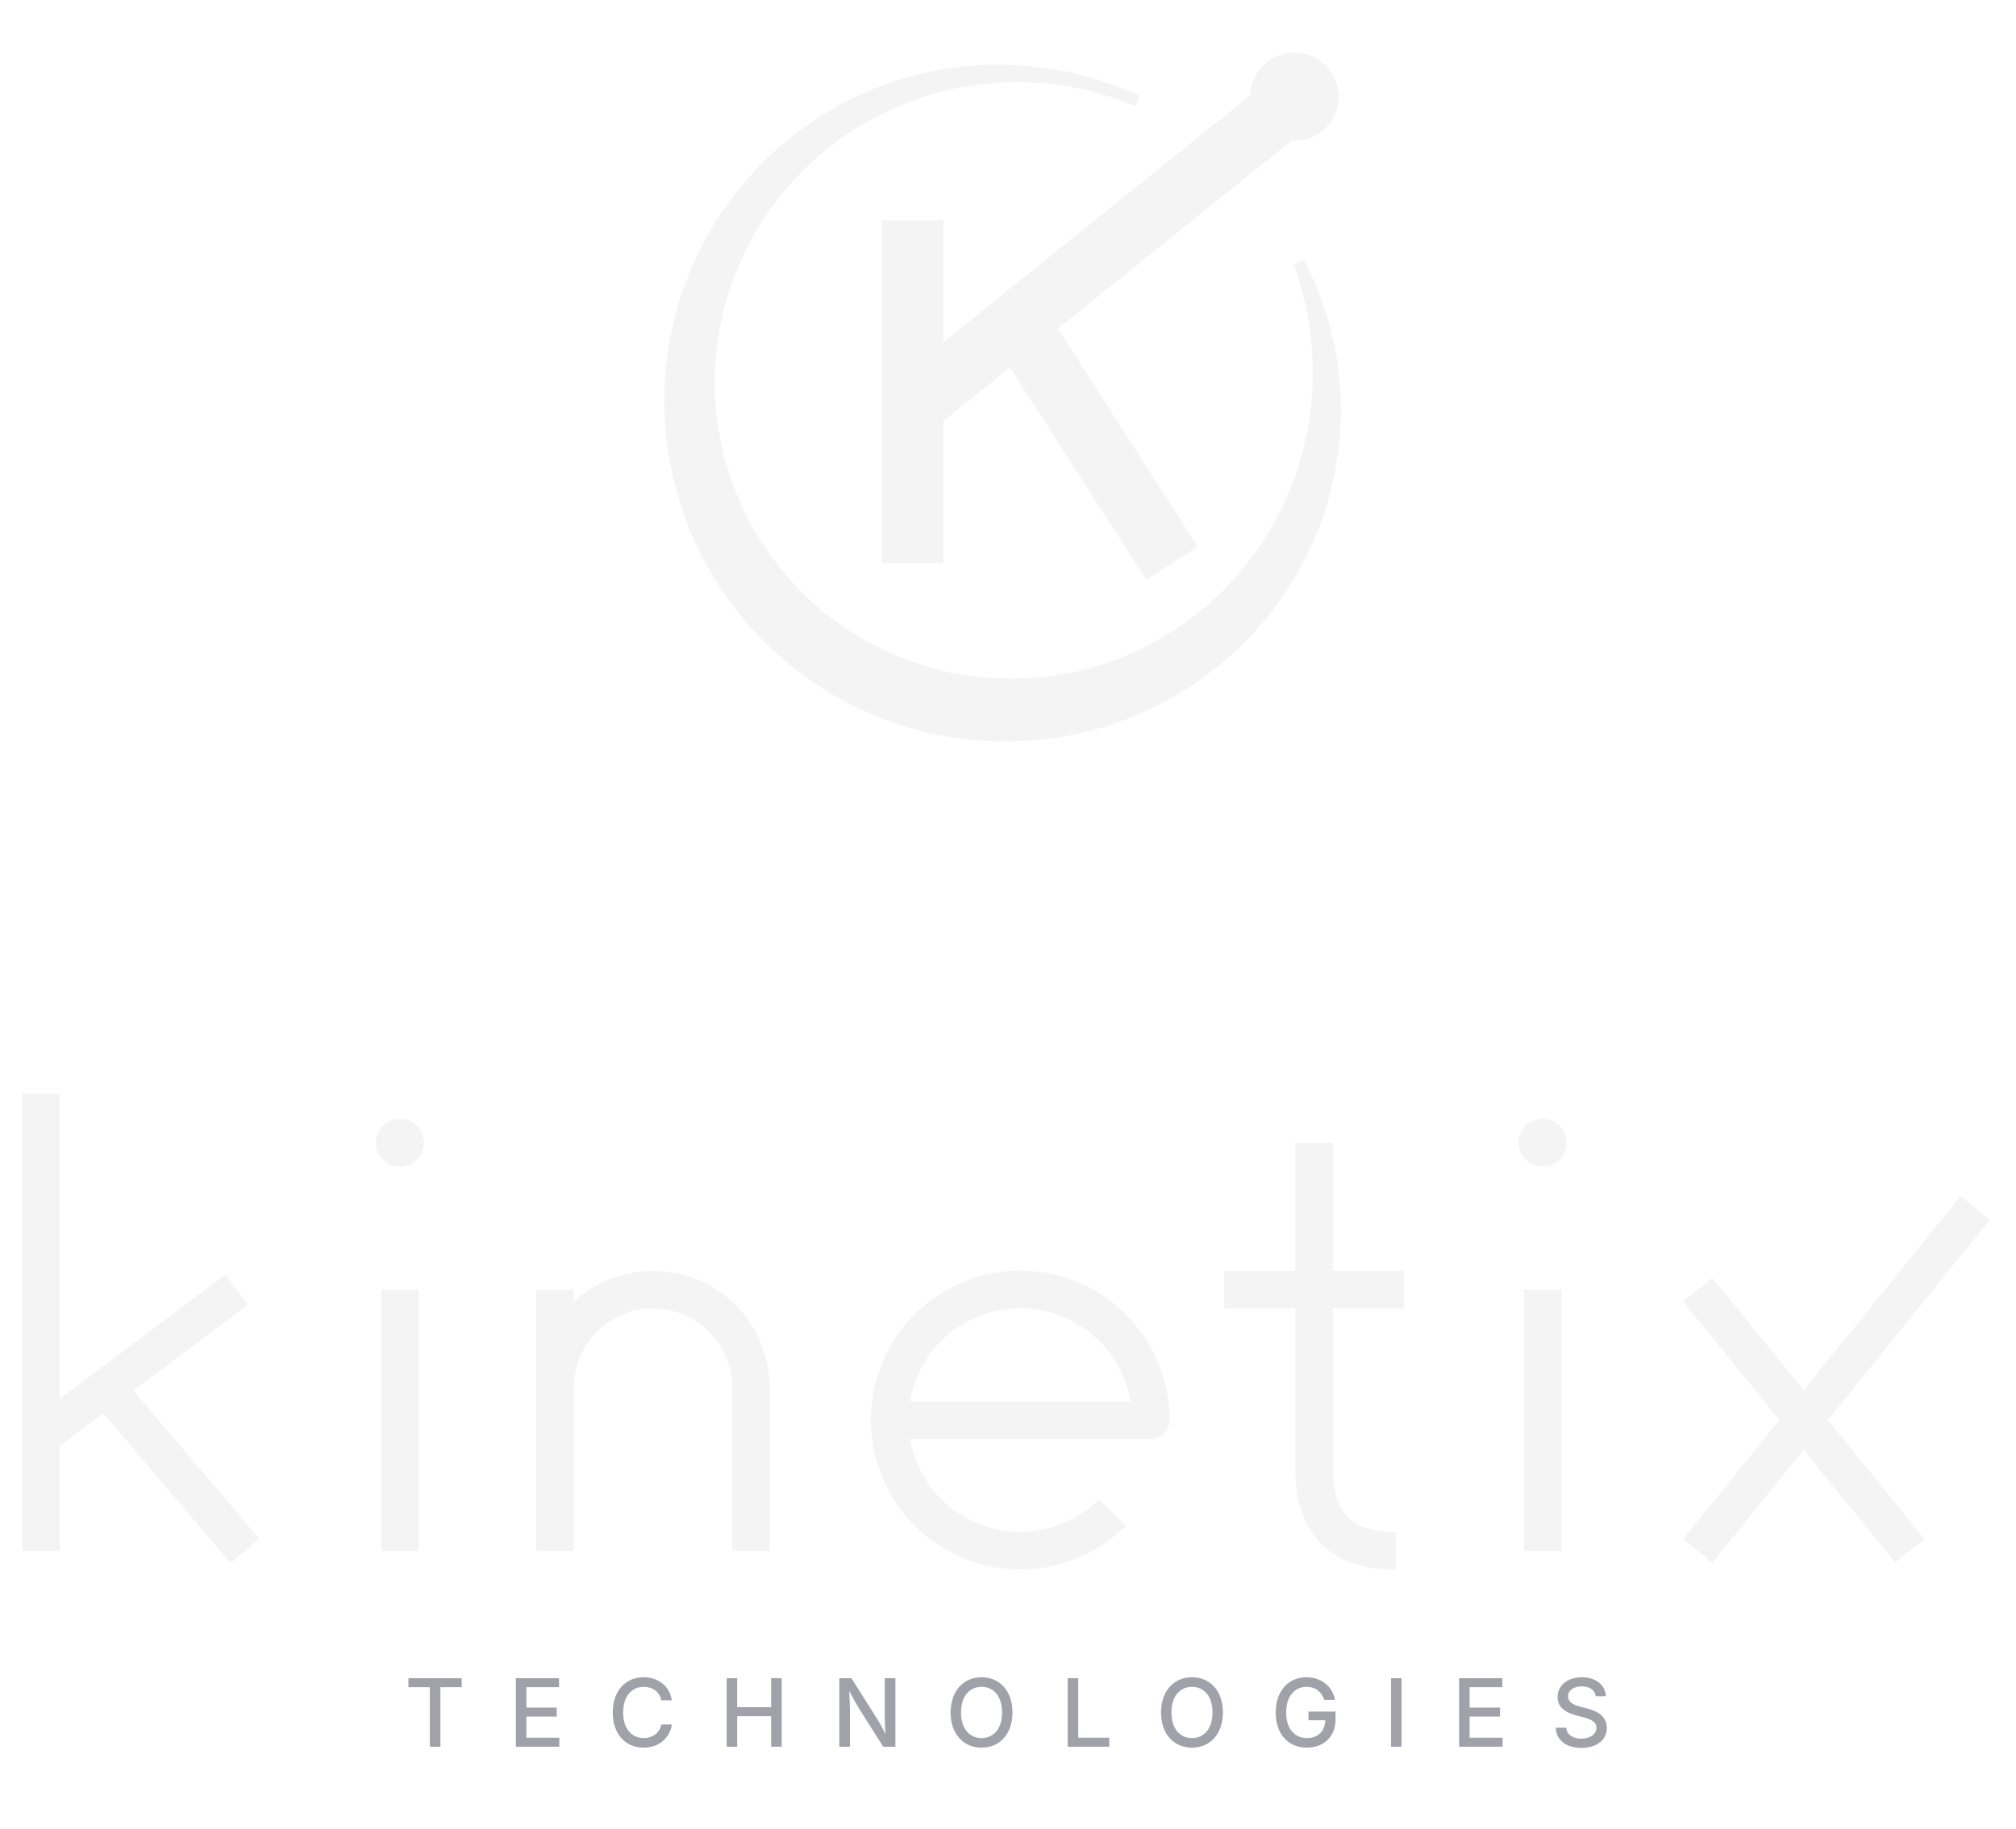
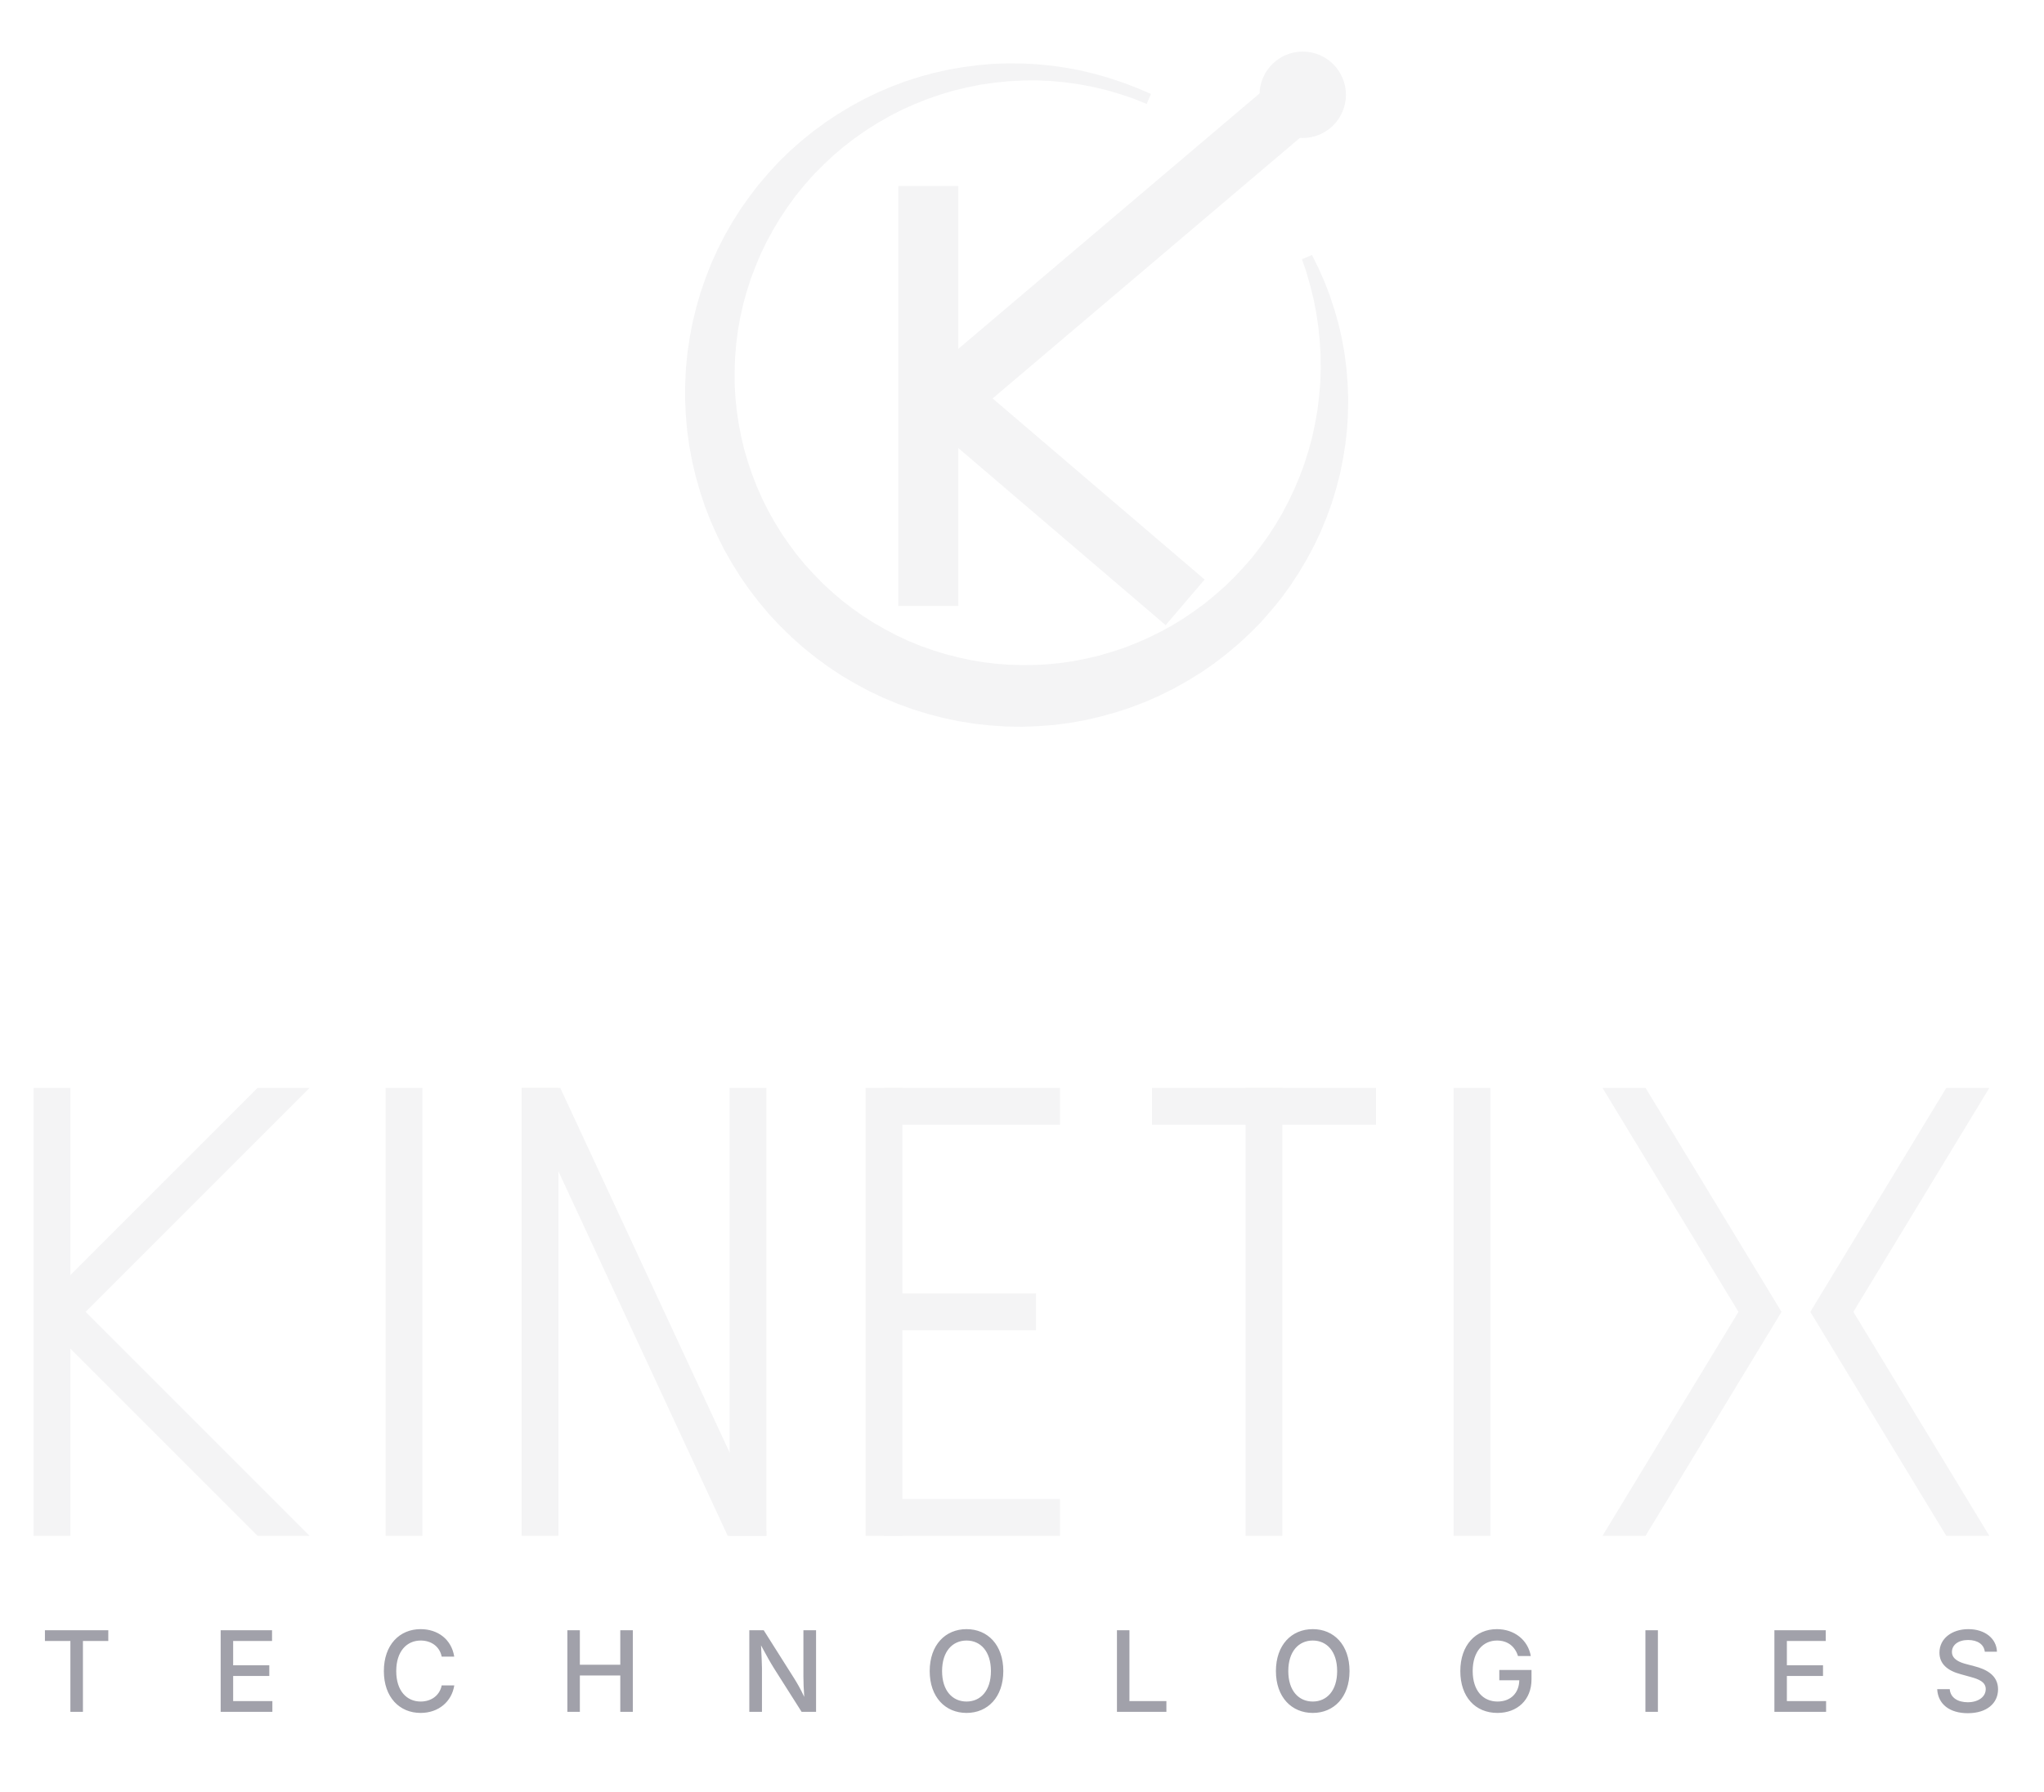
- <svg xmlns="http://www.w3.org/2000/svg" viewBox="0 0 247.0 224.0">
-   <g transform="translate(75.5 0) scale(1.5)">
+ <svg xmlns="http://www.w3.org/2000/svg" viewBox="0 0 255.5 224.0">
+   <g transform="translate(79.74073 0) scale(1.5)">
    <path d="M55.34 21.60L55.72 22.73L56.04 23.86L56.32 25.00L56.54 26.15L56.71 27.31L56.82 28.47L56.89 29.63L56.90 30.78L56.86 31.93L56.76 33.08L56.62 34.22L56.42 35.35L56.18 36.46L55.88 37.56L55.54 38.64L55.15 39.70L54.71 40.74L54.23 41.76L53.71 42.75L53.14 43.72L52.53 44.66L51.88 45.56L51.20 46.44L50.47 47.28L49.71 48.09L48.92 48.86L48.09 49.59L47.24 50.29L46.35 50.94L45.44 51.56L44.50 52.13L43.54 52.66L42.56 53.14L41.56 53.58L40.55 53.98L39.51 54.32L38.47 54.63L37.41 54.88L36.34 55.09L35.27 55.25L34.19 55.36L33.10 55.42L32.02 55.43L30.94 55.40L29.86 55.32L28.78 55.19L27.71 55.01L26.66 54.78L25.61 54.51L24.57 54.19L23.56 53.83L22.55 53.42L21.57 52.96L20.61 52.46L19.67 51.92L18.76 51.34L17.87 50.71L17.01 50.05L16.19 49.35L15.39 48.61L14.63 47.83L13.90 47.03L13.21 46.19L12.56 45.31L11.94 44.41L11.37 43.48L10.84 42.53L10.35 41.55L9.91 40.55L9.51 39.52L9.16 38.48L8.85 37.43L8.60 36.36L8.39 35.28L8.23 34.18L8.12 33.08L8.06 31.98L8.06 30.87L8.10 29.76L8.19 28.65L8.33 27.55L8.53 26.45L8.77 25.36L9.07 24.28L9.41 23.22L9.81 22.17L10.25 21.13L10.74 20.12L11.28 19.13L11.86 18.16L12.49 17.22L13.16 16.30L13.88 15.42L14.63 14.57L15.43 13.76L16.26 12.98L17.13 12.24L18.04 11.54L18.98 10.88L19.95 10.26L20.95 9.69L21.98 9.16L23.03 8.69L24.10 8.26L25.20 7.88L26.31 7.55L27.44 7.28L28.58 7.05L29.74 6.89L30.90 6.77L32.07 6.71L33.24 6.70L34.41 6.75L35.58 6.86L36.74 7.02L37.90 7.24L39.05 7.51L40.18 7.84L41.30 8.22L42.40 8.66L42.75 7.83L41.64 7.35L40.49 6.91L39.33 6.52L38.15 6.18L36.96 5.89L35.75 5.66L34.53 5.48L33.30 5.36L32.07 5.29L30.83 5.28L29.60 5.32L28.36 5.43L27.13 5.59L25.90 5.80L24.69 6.07L23.48 6.40L22.29 6.78L21.12 7.22L19.97 7.71L18.84 8.26L17.74 8.86L16.66 9.51L15.61 10.21L14.59 10.96L13.61 11.75L12.66 12.59L11.75 13.48L10.89 14.41L10.06 15.38L9.29 16.39L8.55 17.43L7.87 18.51L7.23 19.63L6.65 20.77L6.12 21.94L5.65 23.13L5.23 24.35L4.87 25.59L4.56 26.84L4.32 28.11L4.13 29.39L4.00 30.68L3.94 31.98L3.93 33.27L3.99 34.57L4.10 35.87L4.28 37.16L4.52 38.45L4.82 39.72L5.18 40.98L5.59 42.22L6.07 43.44L6.60 44.63L7.19 45.81L7.84 46.95L8.54 48.07L9.29 49.15L10.09 50.19L10.94 51.20L11.84 52.16L12.78 53.08L13.77 53.96L14.80 54.79L15.86 55.57L16.96 56.30L18.10 56.97L19.27 57.60L20.46 58.16L21.68 58.67L22.93 59.12L24.19 59.51L25.47 59.84L26.76 60.11L28.07 60.32L29.38 60.46L30.70 60.55L32.02 60.57L33.35 60.52L34.66 60.42L35.97 60.25L37.27 60.02L38.55 59.72L39.82 59.37L41.07 58.96L42.30 58.49L43.50 57.96L44.68 57.37L45.82 56.73L46.94 56.04L48.01 55.30L49.05 54.50L50.05 53.66L51.00 52.78L51.92 51.85L52.78 50.87L53.60 49.87L54.36 48.82L55.07 47.74L55.73 46.63L56.34 45.49L56.89 44.33L57.38 43.14L57.82 41.94L58.19 40.71L58.51 39.48L58.76 38.23L58.96 36.97L59.10 35.71L59.17 34.45L59.19 33.19L59.14 31.93L59.04 30.68L58.88 29.44L58.66 28.21L58.38 26.99L58.04 25.80L57.65 24.62L57.21 23.47L56.71 22.34L56.17 21.25Z" fill="#F4F4F5" />
-     <g fill="none" stroke="#F4F4F5" stroke-width="5" stroke-linecap="butt" stroke-linejoin="miter">
-       <path d="M24.2 18V46" />
-       <path d="M24.2 33.2L54 9.2" />
-       <path d="M33.2 27L45.4 46" />
+     <g fill="none" stroke="#F4F4F5" stroke-width="5" stroke-linecap="butt">
+       <path d="M24.2 15.5V50.5" />
+       <path d="M45.6 50.2L25.7 33.2L54 9.2" stroke-linejoin="miter" stroke-miterlimit="6" />
    </g>
    <circle cx="55.4" cy="7.9" r="3.6" fill="#F4F4F5" />
  </g>
-   <g transform="translate(5.0 130.0)">
-     <g fill="none" stroke="#F4F4F5" stroke-width="4.6" stroke-linecap="butt" stroke-linejoin="round">
+   <g transform="translate(6.5 130.0)">
+     <defs>
+       <clipPath id="kx-n">
+         <rect x="-2.3" y="0" width="30.6" height="80" />
+       </clipPath>
+       <clipPath id="kx-cap">
+         <rect x="-40" y="6" width="700" height="56" />
+       </clipPath>
+     </defs>
+     <g clip-path="url(#kx-cap)" fill="none" stroke="#F4F4F5" stroke-width="4.6" stroke-linecap="butt" stroke-linejoin="round">
      <g transform="translate(0.00 0)">
-         <path d="M0 4V60M24 28L0 46M8 40L25 60" />
+         <path d="M0 0V68" />
+         <path d="M34.95 0L0.95 34L34.95 68" stroke-linejoin="miter" stroke-miterlimit="6" />
      </g>
      <g transform="translate(44.00 0)">
-         <path d="M0 28V60" />
-         <circle cx="0" cy="10" r="2.94" fill="#F4F4F5" stroke="none" />
+         <path d="M0 0V68" />
      </g>
-       <g transform="translate(63.00 0)">
-         <path d="M0 28V60M0 40A12 12 0 0 1 24 40V60" />
+       <g transform="translate(61.00 0)">
+         <path d="M0 0V68M26 0V68" />
+         <path d="M-2.79 0L28.79 68" clip-path="url(#kx-n)" />
      </g>
-       <g transform="translate(107.00 0)">
-         <path d="M-3 44H29A16 16 0 1 0 24.3 55.3" />
+       <g transform="translate(104.00 0)">
+         <path d="M0 0V68" />
+         <path d="M0 8.3H22M0 34H19M0 59.7H22" />
      </g>
-       <g transform="translate(150.00 0)">
-         <path d="M6 10V50Q6 60 16 60M-5 28H17" />
+       <g transform="translate(151.50 0)">
+         <path d="M0 0V68" />
+         <path d="M-14 8.3H14" />
      </g>
-       <g transform="translate(184.00 0)">
-         <path d="M0 28V60" />
-         <circle cx="0" cy="10" r="2.94" fill="#F4F4F5" stroke="none" />
+       <g transform="translate(177.50 0)">
+         <path d="M0 0V68" />
      </g>
-       <g transform="translate(203.00 0)">
-         <path d="M0 28L26 60M0 60L34 18" />
+       <g transform="translate(196.50 0)">
+         <path d="M-3.64 0L17 34L-3.64 68" stroke-linejoin="miter" stroke-miterlimit="6" />
+         <path d="M46.62 0L25.98 34L46.62 68" stroke-linejoin="miter" stroke-miterlimit="6" />
      </g>
    </g>
  </g>
-   <g transform="translate(49.53718 214.0)">
-     <path fill="#A1A1AA" d="M0.507 -7.295H3.129V0.0H4.42V-7.295H7.03V-8.4H0.507Z M13.668 0.0H18.99V-1.105H14.953V-3.693H18.674V-4.792H14.953V-7.295H18.956V-8.4H13.668Z M29.32 0.113C31.174 0.113 32.528 -1.06 32.787 -2.723H31.49C31.276 -1.652 30.38 -1.06 29.331 -1.06C27.893 -1.06 26.811 -2.154 26.811 -4.194C26.811 -6.224 27.888 -7.34 29.331 -7.34C30.38 -7.34 31.276 -6.754 31.49 -5.683H32.781C32.499 -7.464 31.09 -8.513 29.32 -8.513C27.144 -8.513 25.537 -6.889 25.537 -4.194C25.537 -1.511 27.138 0.113 29.32 0.113Z M39.498 0.0H40.783V-3.743H44.944V0.0H46.235V-8.4H44.944V-4.848H40.783V-8.4H39.498Z M53.295 0.0H54.597V-4.482C54.597 -4.916 54.552 -5.784 54.501 -6.838C55.11 -5.711 55.432 -5.13 55.843 -4.471L58.679 0.0H60.167V-8.4H58.865V-3.619C58.865 -3.134 58.888 -2.351 58.95 -1.539C58.577 -2.345 58.2 -2.982 57.94 -3.399L54.778 -8.4H53.295Z M70.729 0.113C72.905 0.113 74.511 -1.511 74.511 -4.194C74.511 -6.889 72.905 -8.513 70.729 -8.513C68.547 -8.513 66.934 -6.889 66.934 -4.194C66.934 -1.511 68.547 0.113 70.729 0.113ZM70.729 -1.06C69.285 -1.06 68.209 -2.165 68.209 -4.194C68.209 -6.23 69.285 -7.34 70.729 -7.34C72.161 -7.34 73.237 -6.235 73.237 -4.194C73.237 -2.165 72.161 -1.06 70.729 -1.06Z M81.279 0.0H86.369V-1.105H82.564V-8.4H81.279Z M96.508 0.113C98.684 0.113 100.291 -1.511 100.291 -4.194C100.291 -6.889 98.684 -8.513 96.508 -8.513C94.326 -8.513 92.714 -6.889 92.714 -4.194C92.714 -1.511 94.326 0.113 96.508 0.113ZM96.508 -1.06C95.065 -1.06 93.988 -2.165 93.988 -4.194C93.988 -6.23 95.065 -7.34 96.508 -7.34C97.94 -7.34 99.017 -6.235 99.017 -4.194C99.017 -2.165 97.94 -1.06 96.508 -1.06Z M110.587 0.113C112.622 0.113 114.094 -1.218 114.094 -3.343V-4.307H110.779V-3.247H112.837C112.808 -1.906 111.923 -1.06 110.593 -1.06C109.11 -1.06 108.039 -2.176 108.039 -4.2C108.039 -6.23 109.127 -7.34 110.542 -7.34C111.647 -7.34 112.397 -6.726 112.701 -5.745H114.02C113.739 -7.38 112.34 -8.513 110.531 -8.513C108.355 -8.513 106.765 -6.878 106.765 -4.194C106.765 -1.539 108.304 0.113 110.587 0.113Z M122.174 -8.4H120.889V0.0H122.174Z M129.235 0.0H134.557V-1.105H130.52V-3.693H134.241V-4.792H130.52V-7.295H134.523V-8.4H129.235Z M144.216 0.141C146.189 0.141 147.328 -0.896 147.328 -2.323C147.328 -3.839 145.981 -4.414 144.91 -4.69L144.092 -4.905C143.449 -5.074 142.581 -5.373 142.581 -6.168C142.581 -6.878 143.224 -7.397 144.244 -7.397C145.197 -7.397 145.879 -6.957 145.964 -6.19H147.215C147.176 -7.526 145.998 -8.513 144.272 -8.513C142.581 -8.513 141.296 -7.549 141.296 -6.094C141.296 -4.944 142.108 -4.239 143.483 -3.873L144.464 -3.602C145.366 -3.36 146.06 -3.072 146.06 -2.34C146.06 -1.528 145.276 -0.987 144.21 -0.987C143.241 -0.987 142.429 -1.415 142.356 -2.334H141.065C141.144 -0.801 142.328 0.141 144.216 0.141Z" />
+   <g transform="translate(5.0 214.0)">
+     <path fill="#A1A1AA" d="M0.616 -8.858H3.799V0.0H5.367V-8.858H8.537V-10.2H0.616Z M22.583 0.0H29.046V-1.342H24.144V-4.484H28.662V-5.819H24.144V-8.858H29.005V-10.2H22.583Z M47.577 0.137C49.829 0.137 51.472 -1.287 51.787 -3.306H50.212C49.952 -2.006 48.864 -1.287 47.59 -1.287C45.845 -1.287 44.53 -2.615 44.53 -5.093C44.53 -7.558 45.838 -8.913 47.59 -8.913C48.864 -8.913 49.952 -8.201 50.212 -6.9H51.78C51.438 -9.064 49.726 -10.337 47.577 -10.337C44.934 -10.337 42.983 -8.365 42.983 -5.093C42.983 -1.835 44.927 0.137 47.577 0.137Z M65.923 0.0H67.483V-4.546H72.536V0.0H74.103V-10.2H72.536V-5.887H67.483V-10.2H65.923Z M88.664 0.0H90.245V-5.442C90.245 -5.969 90.19 -7.024 90.129 -8.304C90.868 -6.935 91.258 -6.23 91.758 -5.429L95.201 0.0H97.008V-10.2H95.427V-4.395C95.427 -3.806 95.454 -2.855 95.53 -1.869C95.078 -2.848 94.619 -3.621 94.304 -4.128L90.464 -10.2H88.664Z M115.82 0.137C118.462 0.137 120.413 -1.835 120.413 -5.093C120.413 -8.365 118.462 -10.337 115.82 -10.337C113.171 -10.337 111.213 -8.365 111.213 -5.093C111.213 -1.835 113.171 0.137 115.82 0.137ZM115.82 -1.287C114.067 -1.287 112.76 -2.629 112.76 -5.093C112.76 -7.564 114.067 -8.913 115.82 -8.913C117.559 -8.913 118.866 -7.571 118.866 -5.093C118.866 -2.629 117.559 -1.287 115.82 -1.287Z M134.618 0.0H140.799V-1.342H136.179V-10.2H134.618Z M159.097 0.137C161.74 0.137 163.691 -1.835 163.691 -5.093C163.691 -8.365 161.74 -10.337 159.097 -10.337C156.448 -10.337 154.49 -8.365 154.49 -5.093C154.49 -1.835 156.448 0.137 159.097 0.137ZM159.097 -1.287C157.345 -1.287 156.037 -2.629 156.037 -5.093C156.037 -7.564 157.345 -8.913 159.097 -8.913C160.836 -8.913 162.144 -7.571 162.144 -5.093C162.144 -2.629 160.836 -1.287 159.097 -1.287Z M182.181 0.137C184.652 0.137 186.439 -1.479 186.439 -4.059V-5.23H182.413V-3.943H184.912C184.878 -2.314 183.803 -1.287 182.188 -1.287C180.387 -1.287 179.086 -2.642 179.086 -5.1C179.086 -7.564 180.408 -8.913 182.126 -8.913C183.468 -8.913 184.378 -8.167 184.748 -6.976H186.35C186.007 -8.961 184.31 -10.337 182.112 -10.337C179.47 -10.337 177.539 -8.352 177.539 -5.093C177.539 -1.869 179.408 0.137 182.181 0.137Z M202.238 -10.2H200.677V0.0H202.238Z M216.799 0.0H223.261V-1.342H218.359V-4.484H222.877V-5.819H218.359V-8.858H223.22V-10.2H216.799Z M240.977 0.171C243.373 0.171 244.756 -1.088 244.756 -2.82C244.756 -4.662 243.12 -5.36 241.819 -5.696L240.826 -5.956C240.046 -6.161 238.992 -6.524 238.992 -7.489C238.992 -8.352 239.772 -8.981 241.011 -8.981C242.168 -8.981 242.996 -8.448 243.099 -7.517H244.619C244.571 -9.139 243.14 -10.337 241.045 -10.337C238.992 -10.337 237.431 -9.166 237.431 -7.4C237.431 -6.004 238.417 -5.148 240.087 -4.703L241.278 -4.374C242.374 -4.08 243.216 -3.731 243.216 -2.841C243.216 -1.855 242.264 -1.198 240.97 -1.198C239.793 -1.198 238.807 -1.718 238.718 -2.834H237.15C237.246 -0.972 238.684 0.171 240.977 0.171Z" />
  </g>
</svg>
